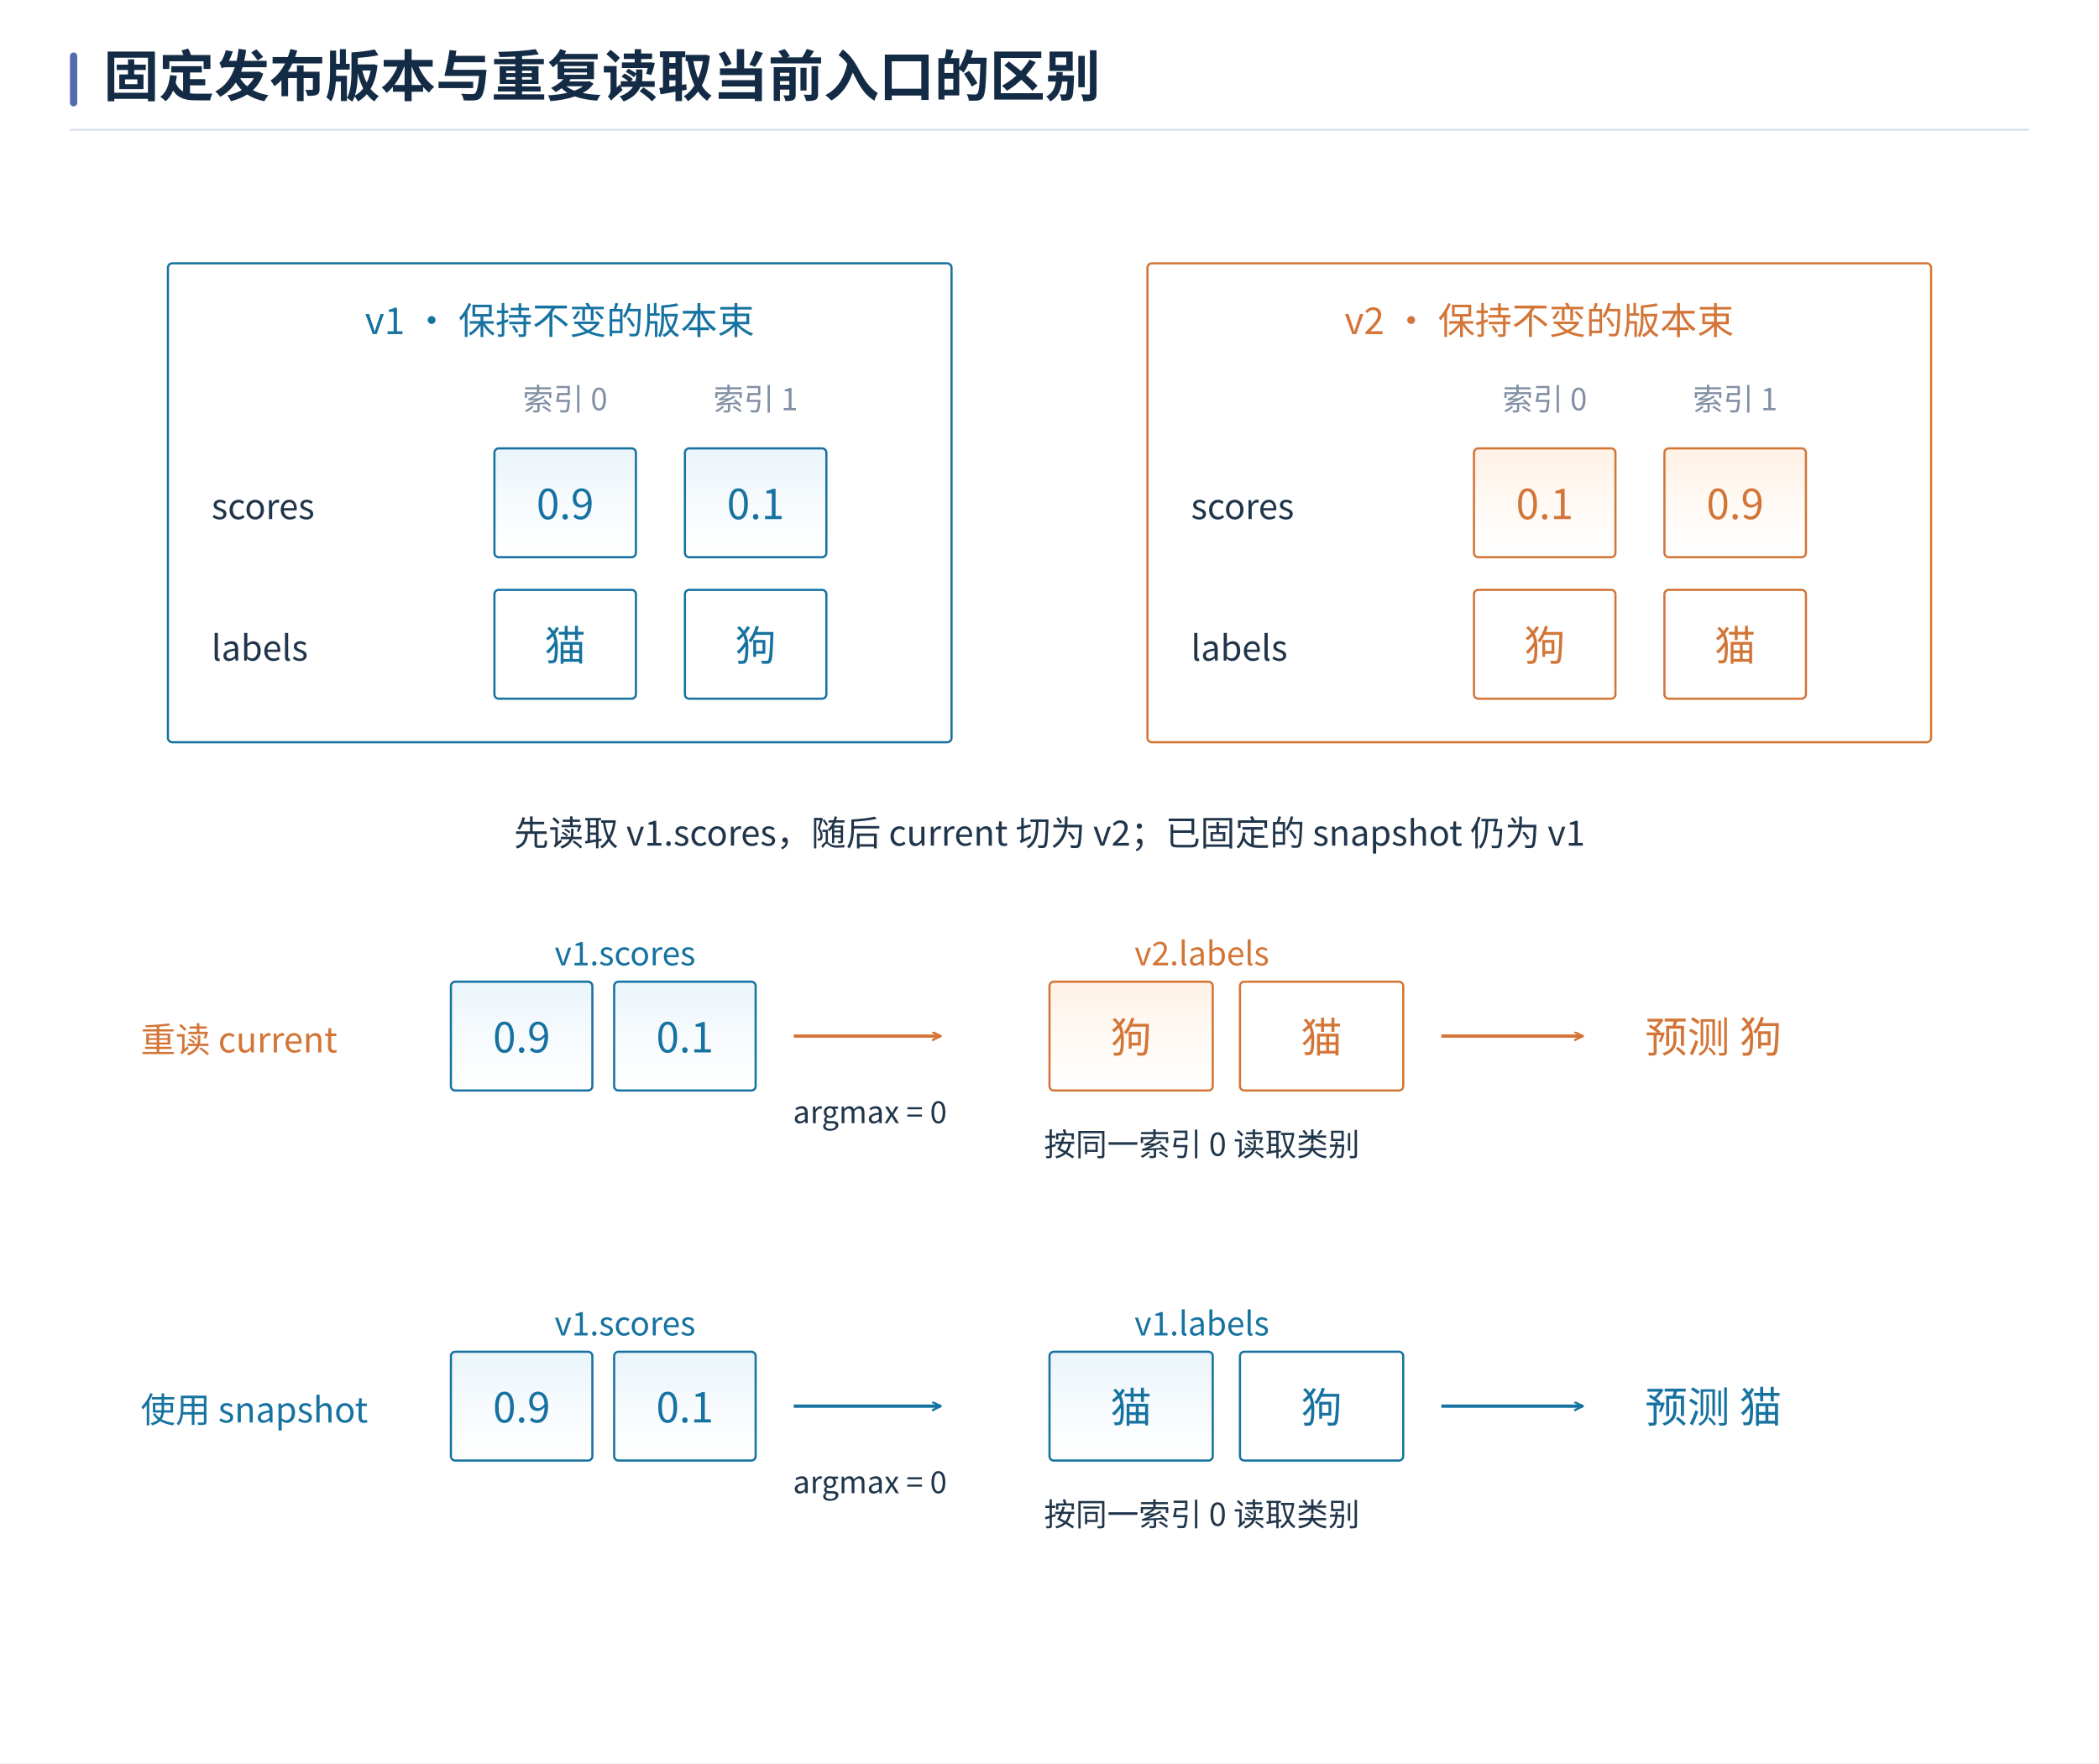
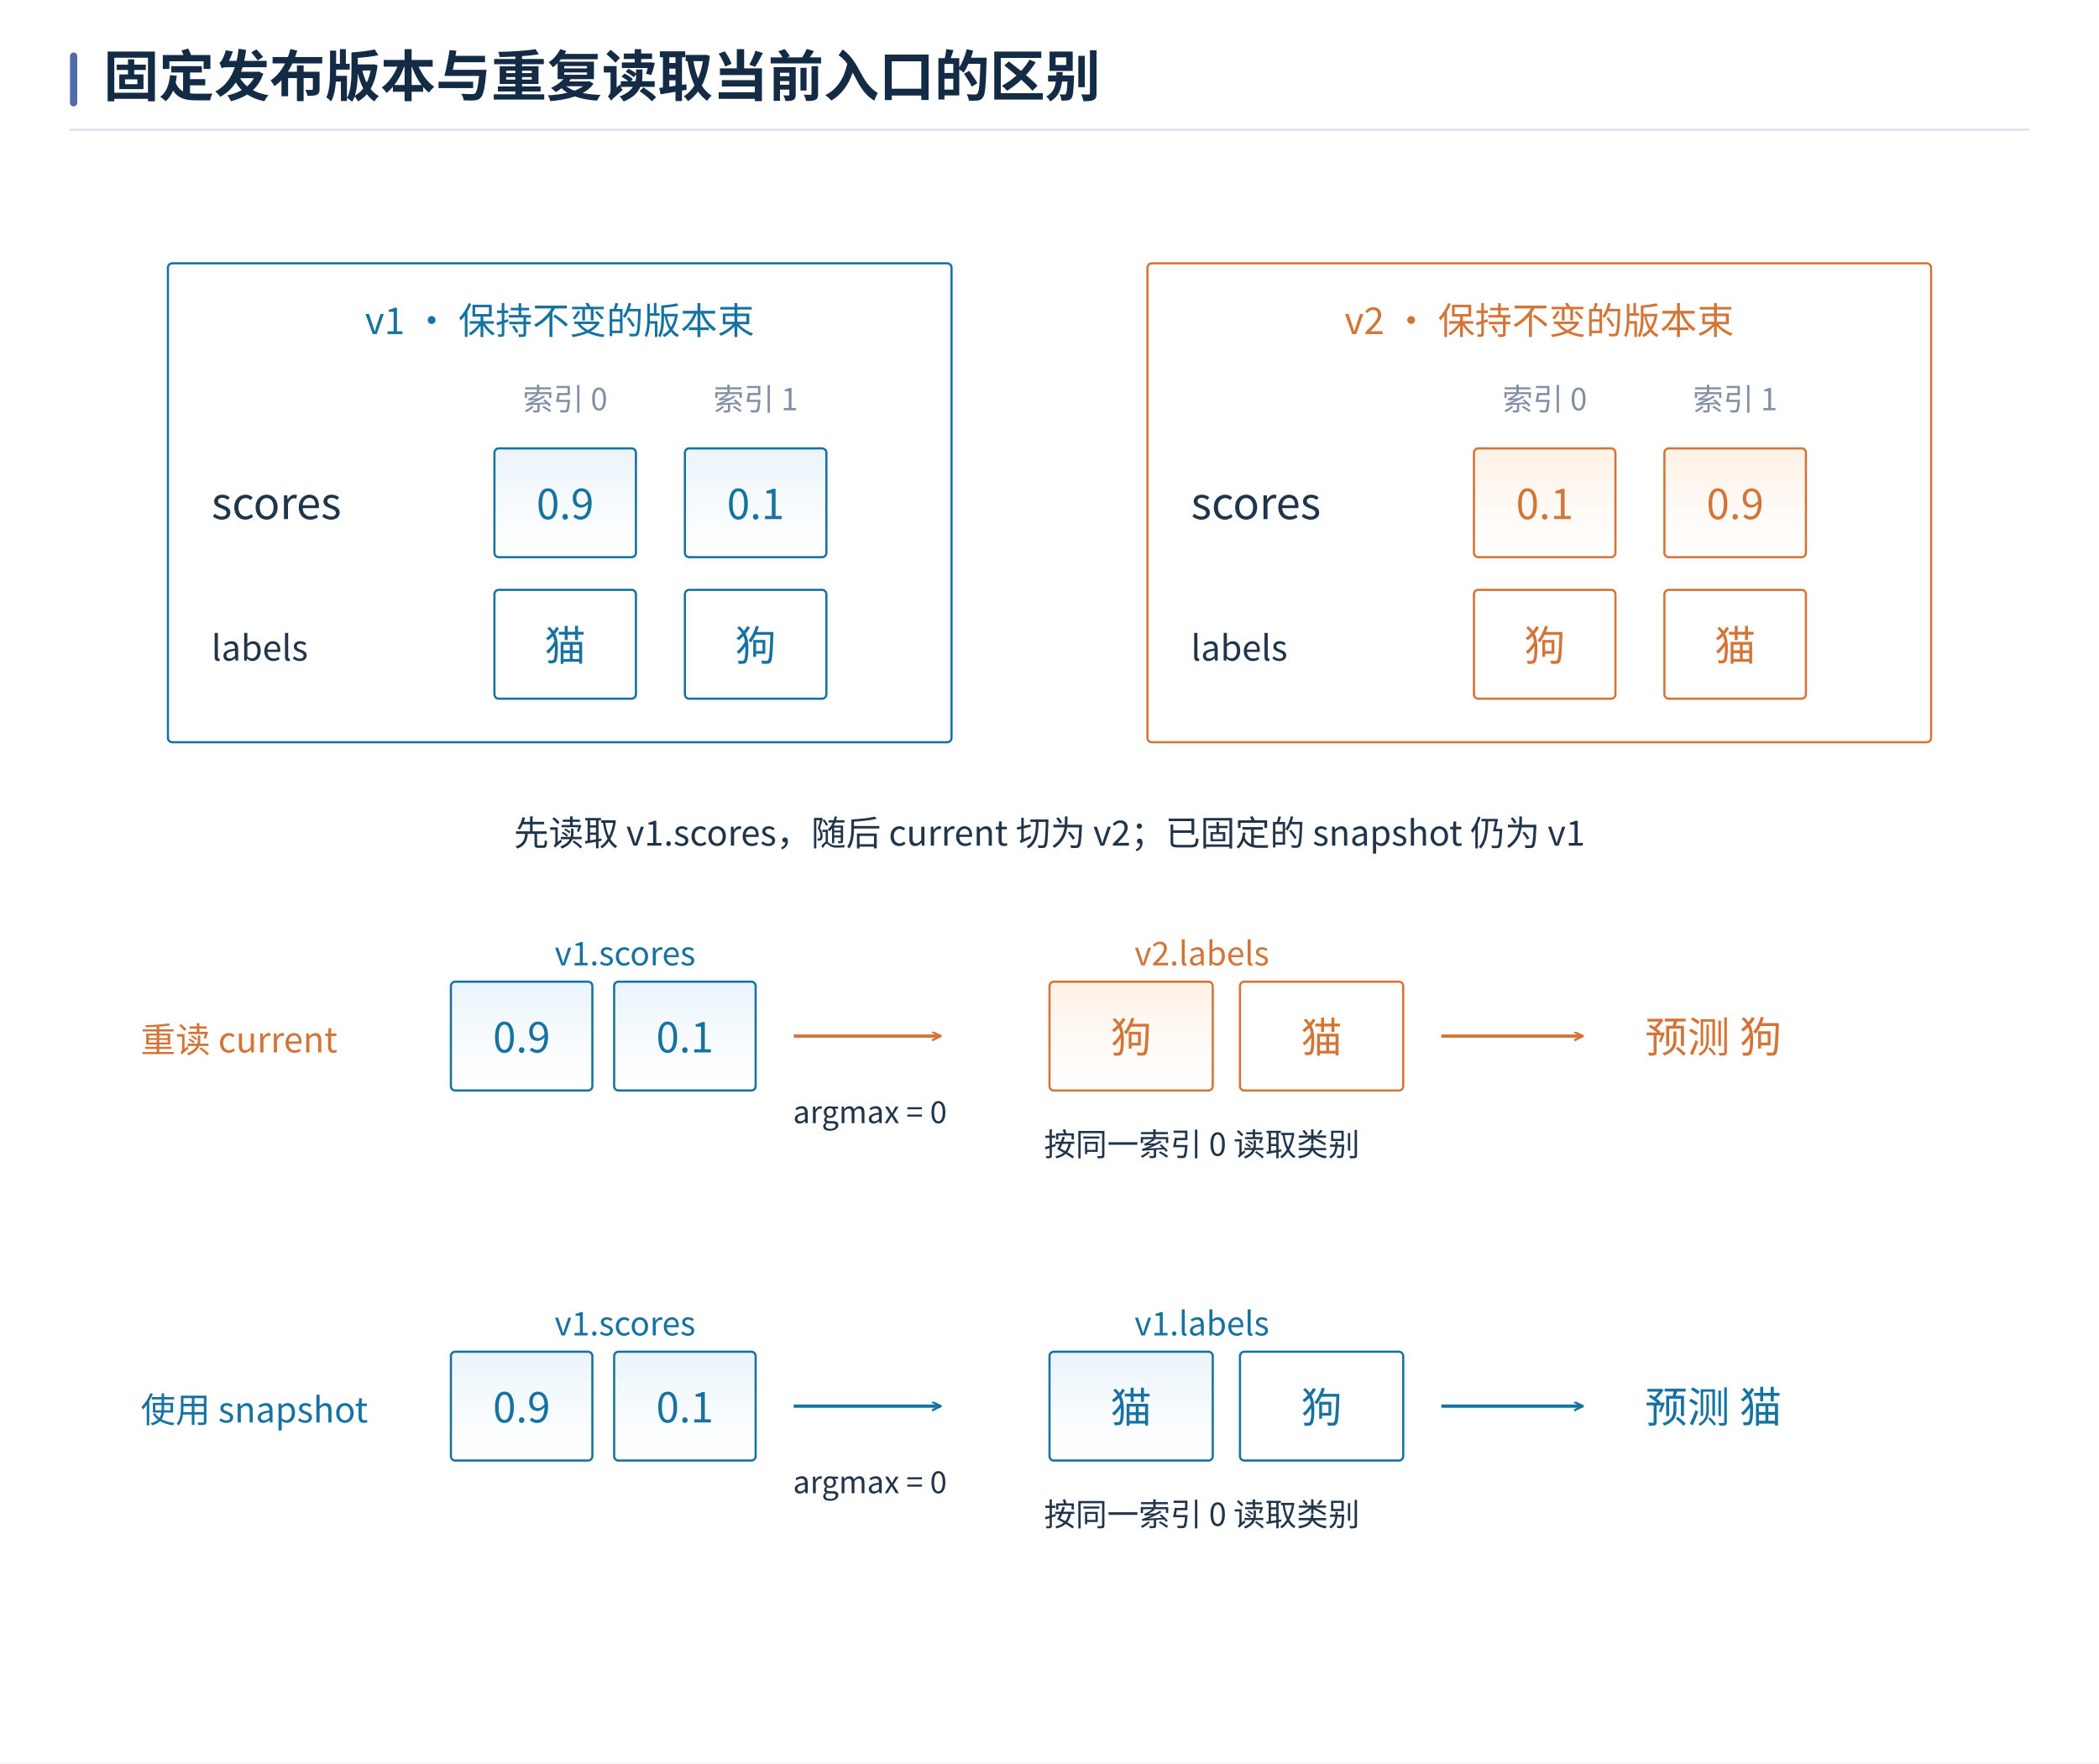
<svg xmlns="http://www.w3.org/2000/svg" width="1440" height="1209.733" viewBox="0 0 1440 1209.733" role="img" aria-labelledby="book-plate-title">
  <rect width="1440" height="1209.733" fill="#ffffff" />
  <g font-family="Microsoft YaHei, Noto Sans CJK SC, Arial, sans-serif">
    <rect x="48" y="36" width="5" height="37" rx="2.5" fill="#526bab" />
    <text x="71" y="66" font-size="38" font-weight="700" fill="#142b45">固定发布版本与重复读取当前入口的区别</text>
    <path d="M48 89 H1392" stroke="#d7e1ee" stroke-width="1.4" />
  </g>
  <svg width="1344" height="1067.733" viewBox="0 0 1800 1430" role="img" x="48" y="106" overflow="hidden">
    <defs>
      <linearGradient id="book-wash-eaf4fa" x1="0" y1="0" x2="0" y2="1">
        <stop offset="0" stop-color="#eaf4fa" />
        <stop offset="1" stop-color="#ffffff" stop-opacity=".64" />
      </linearGradient>
      <linearGradient id="book-wash-fff1e5" x1="0" y1="0" x2="0" y2="1">
        <stop offset="0" stop-color="#fff1e5" />
        <stop offset="1" stop-color="#ffffff" stop-opacity=".64" />
      </linearGradient>
    </defs>
    <rect width="1800" height="1430" fill="white" />
    <defs>
      <marker id="b" markerWidth="9" markerHeight="9" refX="8" refY="4" orient="auto" markerUnits="userSpaceOnUse">
        <path d="M0 0 L8 4 L0 8" fill="none" stroke="#1672a0" stroke-width="2" />
      </marker>
      <marker id="o" markerWidth="9" markerHeight="9" refX="8" refY="4" orient="auto" markerUnits="userSpaceOnUse">
        <path d="M0 0 L8 4 L0 8" fill="none" stroke="#d37537" stroke-width="2" />
      </marker>
      <marker id="g" markerWidth="9" markerHeight="9" refX="8" refY="4" orient="auto" markerUnits="userSpaceOnUse">
        <path d="M0 0 L8 4 L0 8" fill="none" stroke="#818fa4" stroke-width="2" />
      </marker>
      <marker id="t" markerWidth="9" markerHeight="9" refX="8" refY="4" orient="auto" markerUnits="userSpaceOnUse">
        <path d="M0 0 L8 4 L0 8" fill="none" stroke="#1e9195" stroke-width="2" />
      </marker>
    </defs>
    <g font-family="Microsoft YaHei, Noto Sans CJK SC, sans-serif">
      <rect x="90" y="100" width="720" height="440" rx="4" fill="white" stroke="#1672a0" stroke-width="2" />
      <text x="450" y="165" font-size="34" fill="#1672a0" text-anchor="middle" font-weight="400">v1 · 保持不变的版本束</text>
      <text x="455" y="235" font-size="28" fill="#818fa4" text-anchor="middle" font-weight="400">索引 0</text>
      <rect x="390" y="270" width="130" height="100" rx="4" fill="url(#book-wash-eaf4fa)" stroke="#1672a0" stroke-width="2" />
      <text x="455" y="335" font-size="38" fill="#1672a0" text-anchor="middle" font-weight="400">0.9</text>
      <rect x="390" y="400" width="130" height="100" rx="4" fill="white" stroke="#1672a0" stroke-width="2" />
      <text x="455" y="465" font-size="38" fill="#1672a0" text-anchor="middle" font-weight="400">猫</text>
      <text x="630" y="235" font-size="28" fill="#818fa4" text-anchor="middle" font-weight="400">索引 1</text>
      <rect x="565" y="270" width="130" height="100" rx="4" fill="url(#book-wash-eaf4fa)" stroke="#1672a0" stroke-width="2" />
      <text x="630" y="335" font-size="38" fill="#1672a0" text-anchor="middle" font-weight="400">0.1</text>
      <rect x="565" y="400" width="130" height="100" rx="4" fill="white" stroke="#1672a0" stroke-width="2" />
      <text x="630" y="465" font-size="38" fill="#1672a0" text-anchor="middle" font-weight="400">狗</text>
-       <text x="130" y="335" font-size="32" fill="#20354a" text-anchor="start" font-weight="400">scores</text>
+       <text x="130" y="335" font-size="40.32" fill="#20354a" text-anchor="start" font-weight="400">scores</text>
      <text x="130" y="465" font-size="32" fill="#20354a" text-anchor="start" font-weight="400">labels</text>
      <rect x="990" y="100" width="720" height="440" rx="4" fill="white" stroke="#d37537" stroke-width="2" />
      <text x="1350" y="165" font-size="34" fill="#d37537" text-anchor="middle" font-weight="400">v2 · 保持不变的版本束</text>
      <text x="1355" y="235" font-size="28" fill="#818fa4" text-anchor="middle" font-weight="400">索引 0</text>
      <rect x="1290" y="270" width="130" height="100" rx="4" fill="url(#book-wash-fff1e5)" stroke="#d37537" stroke-width="2" />
      <text x="1355" y="335" font-size="38" fill="#d37537" text-anchor="middle" font-weight="400">0.1</text>
      <rect x="1290" y="400" width="130" height="100" rx="4" fill="white" stroke="#d37537" stroke-width="2" />
      <text x="1355" y="465" font-size="38" fill="#d37537" text-anchor="middle" font-weight="400">狗</text>
      <text x="1530" y="235" font-size="28" fill="#818fa4" text-anchor="middle" font-weight="400">索引 1</text>
      <rect x="1465" y="270" width="130" height="100" rx="4" fill="url(#book-wash-fff1e5)" stroke="#d37537" stroke-width="2" />
      <text x="1530" y="335" font-size="38" fill="#d37537" text-anchor="middle" font-weight="400">0.9</text>
      <rect x="1465" y="400" width="130" height="100" rx="4" fill="white" stroke="#d37537" stroke-width="2" />
      <text x="1530" y="465" font-size="38" fill="#d37537" text-anchor="middle" font-weight="400">猫</text>
-       <text x="1030" y="335" font-size="32" fill="#20354a" text-anchor="start" font-weight="400">scores</text>
+       <text x="1030" y="335" font-size="40.32" fill="#20354a" text-anchor="start" font-weight="400">scores</text>
      <text x="1030" y="465" font-size="32" fill="#20354a" text-anchor="start" font-weight="400">labels</text>
      <text x="900" y="635" font-size="32" fill="#20354a" text-anchor="middle" font-weight="400">先读取 v1.scores，随后 current 切为 v2；已固定的 snapshot 仍为 v1</text>
      <text x="65" y="825" font-size="32" fill="#d37537" text-anchor="start" font-weight="400">重读 current</text>
      <text x="510" y="745" font-size="30" fill="#1672a0" text-anchor="middle" font-weight="400">v1.scores</text>
      <rect x="350" y="760" width="130" height="100" rx="4" fill="url(#book-wash-eaf4fa)" stroke="#1672a0" stroke-width="2" />
      <text x="415" y="825" font-size="38" fill="#1672a0" text-anchor="middle" font-weight="400">0.9</text>
      <rect x="500" y="760" width="130" height="100" rx="4" fill="url(#book-wash-eaf4fa)" stroke="#1672a0" stroke-width="2" />
      <text x="565" y="825" font-size="38" fill="#1672a0" text-anchor="middle" font-weight="400">0.1</text>
      <line x1="665" y1="810" x2="800" y2="810" stroke="#d37537" stroke-width="3" marker-end="url(#o)" />
      <text x="735" y="890" font-size="28" fill="#20354a" text-anchor="middle" font-weight="400">argmax = 0</text>
      <text x="1040" y="745" font-size="30" fill="#d37537" text-anchor="middle" font-weight="400">v2.labels</text>
      <rect x="900" y="760" width="150" height="100" rx="4" fill="url(#book-wash-fff1e5)" stroke="#d37537" stroke-width="2" />
      <text x="975" y="825" font-size="38" fill="#d37537" text-anchor="middle" font-weight="400">狗</text>
      <rect x="1075" y="760" width="150" height="100" rx="4" fill="white" stroke="#d37537" stroke-width="2" />
      <text x="1150" y="825" font-size="38" fill="#d37537" text-anchor="middle" font-weight="400">猫</text>
      <line x1="1260" y1="810" x2="1390" y2="810" stroke="#d37537" stroke-width="3" marker-end="url(#o)" />
      <text x="1510" y="825" font-size="39" fill="#d37537" text-anchor="middle" font-weight="400">预测 狗</text>
      <text x="1040" y="920" font-size="29" fill="#20354a" text-anchor="middle" font-weight="400">按同一索引 0 读取类别</text>
      <text x="65" y="1165" font-size="32" fill="#1672a0" text-anchor="start" font-weight="400">使用 snapshot</text>
      <text x="510" y="1085" font-size="30" fill="#1672a0" text-anchor="middle" font-weight="400">v1.scores</text>
      <rect x="350" y="1100" width="130" height="100" rx="4" fill="url(#book-wash-eaf4fa)" stroke="#1672a0" stroke-width="2" />
      <text x="415" y="1165" font-size="38" fill="#1672a0" text-anchor="middle" font-weight="400">0.9</text>
      <rect x="500" y="1100" width="130" height="100" rx="4" fill="url(#book-wash-eaf4fa)" stroke="#1672a0" stroke-width="2" />
      <text x="565" y="1165" font-size="38" fill="#1672a0" text-anchor="middle" font-weight="400">0.1</text>
      <line x1="665" y1="1150" x2="800" y2="1150" stroke="#1672a0" stroke-width="3" marker-end="url(#b)" />
      <text x="735" y="1230" font-size="28" fill="#20354a" text-anchor="middle" font-weight="400">argmax = 0</text>
      <text x="1040" y="1085" font-size="30" fill="#1672a0" text-anchor="middle" font-weight="400">v1.labels</text>
      <rect x="900" y="1100" width="150" height="100" rx="4" fill="url(#book-wash-eaf4fa)" stroke="#1672a0" stroke-width="2" />
      <text x="975" y="1165" font-size="38" fill="#1672a0" text-anchor="middle" font-weight="400">猫</text>
      <rect x="1075" y="1100" width="150" height="100" rx="4" fill="white" stroke="#1672a0" stroke-width="2" />
      <text x="1150" y="1165" font-size="38" fill="#1672a0" text-anchor="middle" font-weight="400">狗</text>
      <line x1="1260" y1="1150" x2="1390" y2="1150" stroke="#1672a0" stroke-width="3" marker-end="url(#b)" />
      <text x="1510" y="1165" font-size="39" fill="#1672a0" text-anchor="middle" font-weight="400">预测 猫</text>
      <text x="1040" y="1260" font-size="29" fill="#20354a" text-anchor="middle" font-weight="400">按同一索引 0 读取类别</text>
    </g>
  </svg>
</svg>
